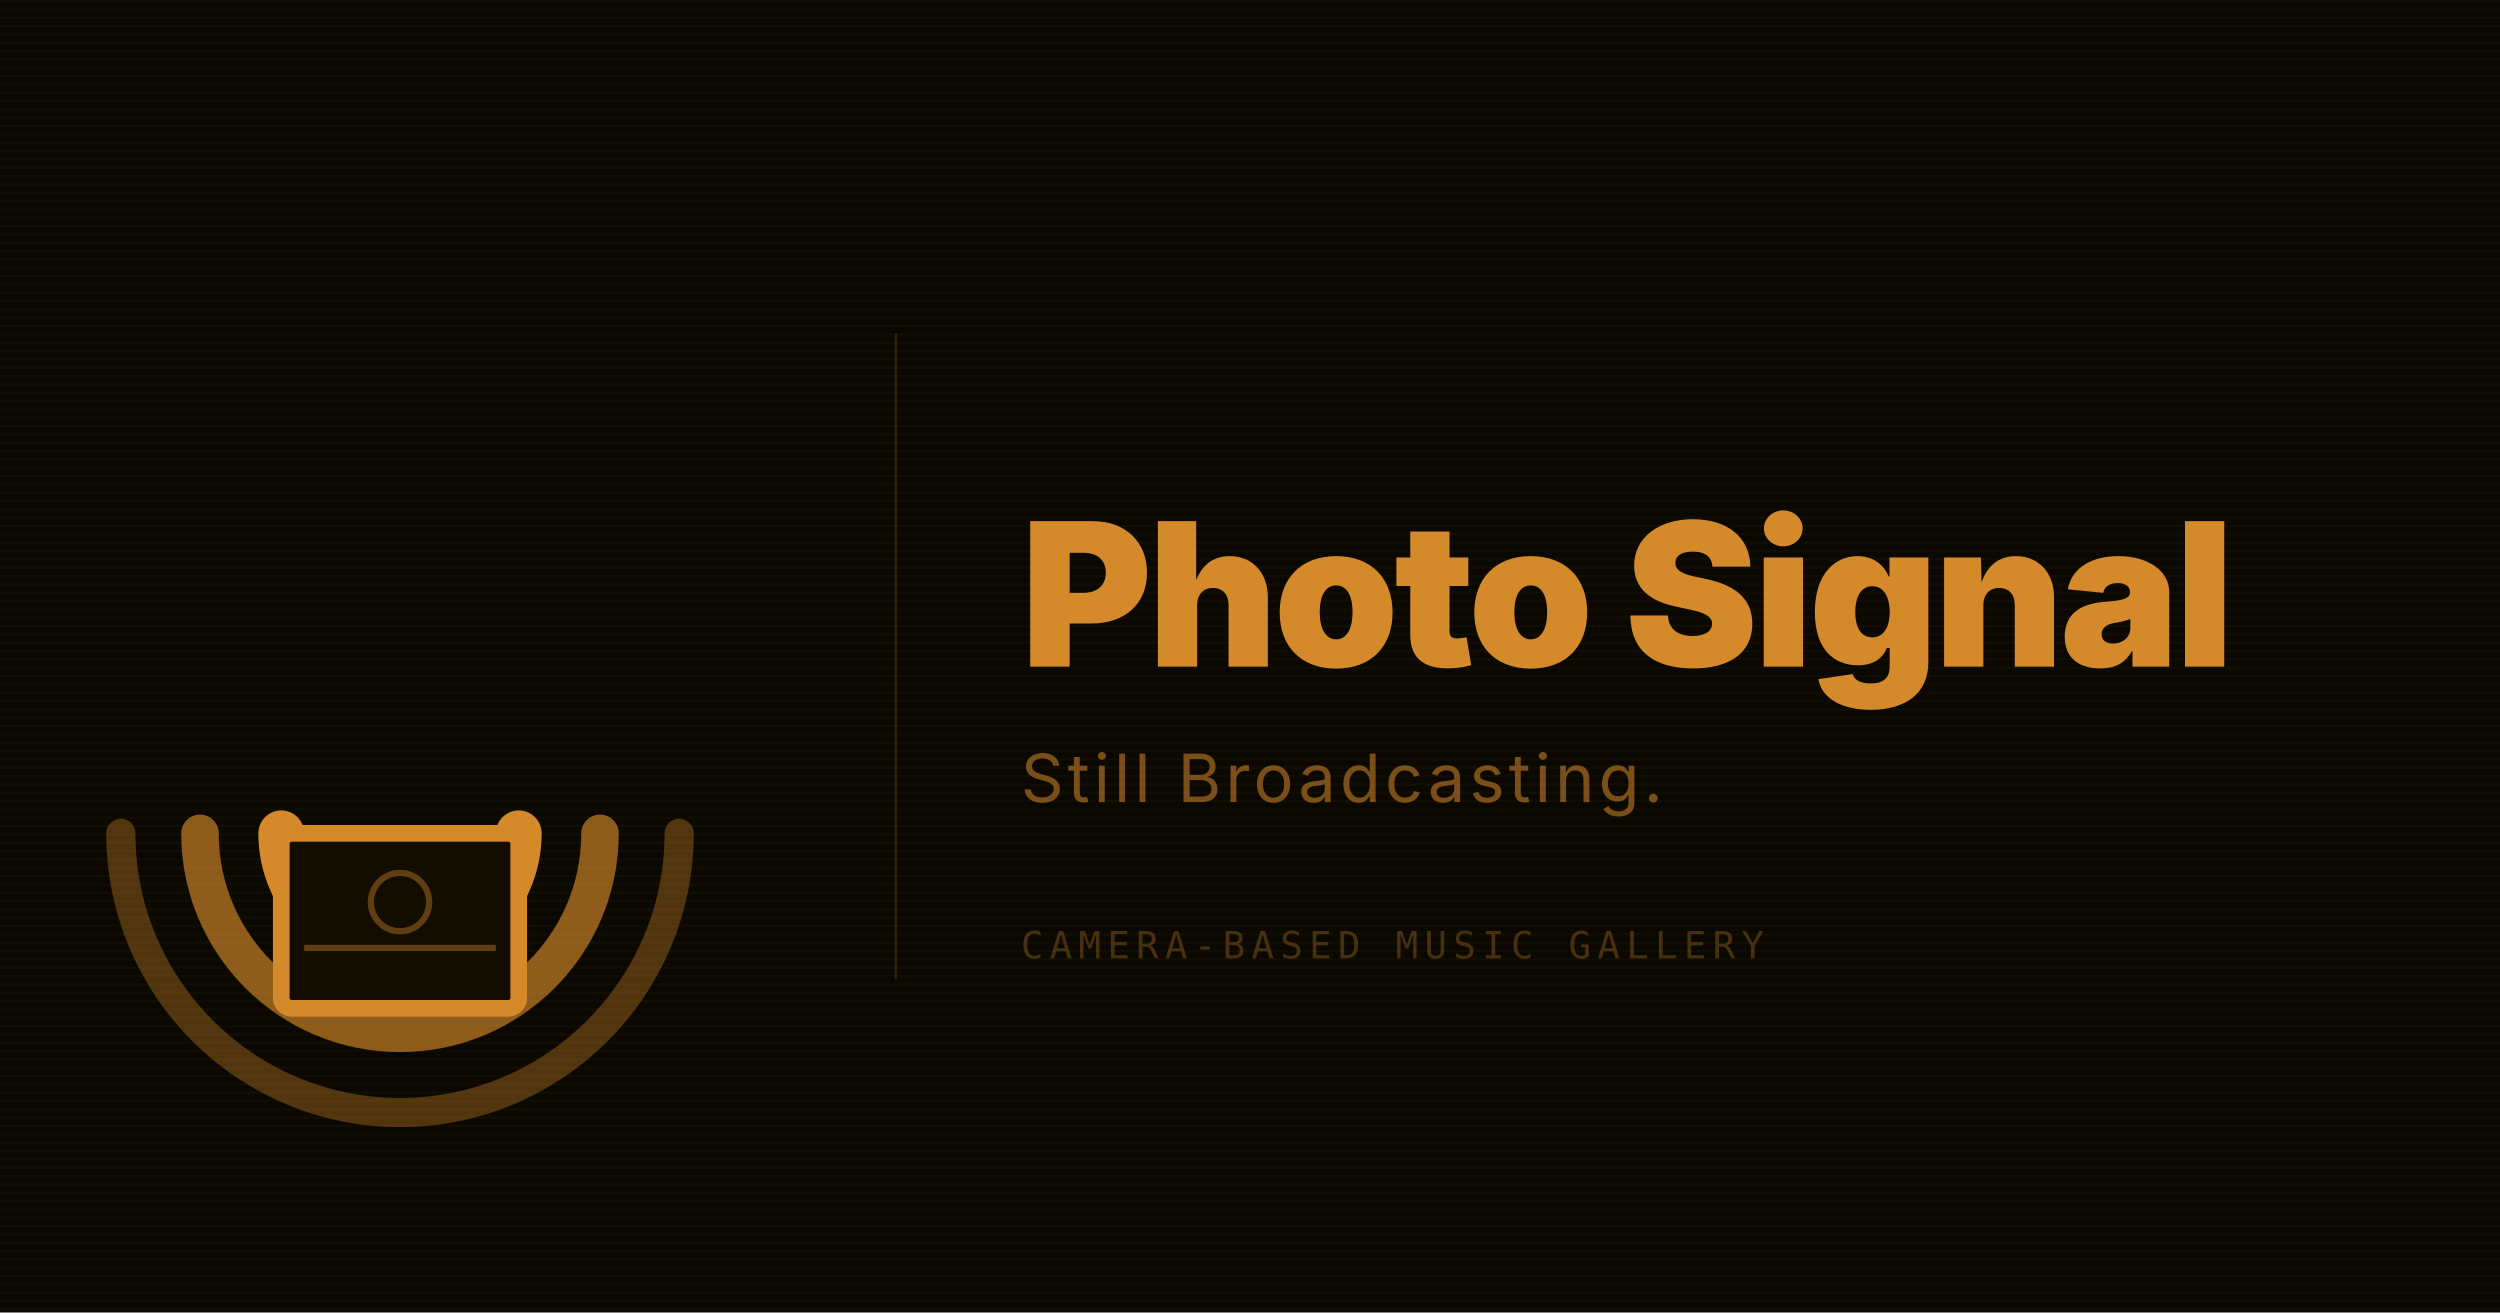
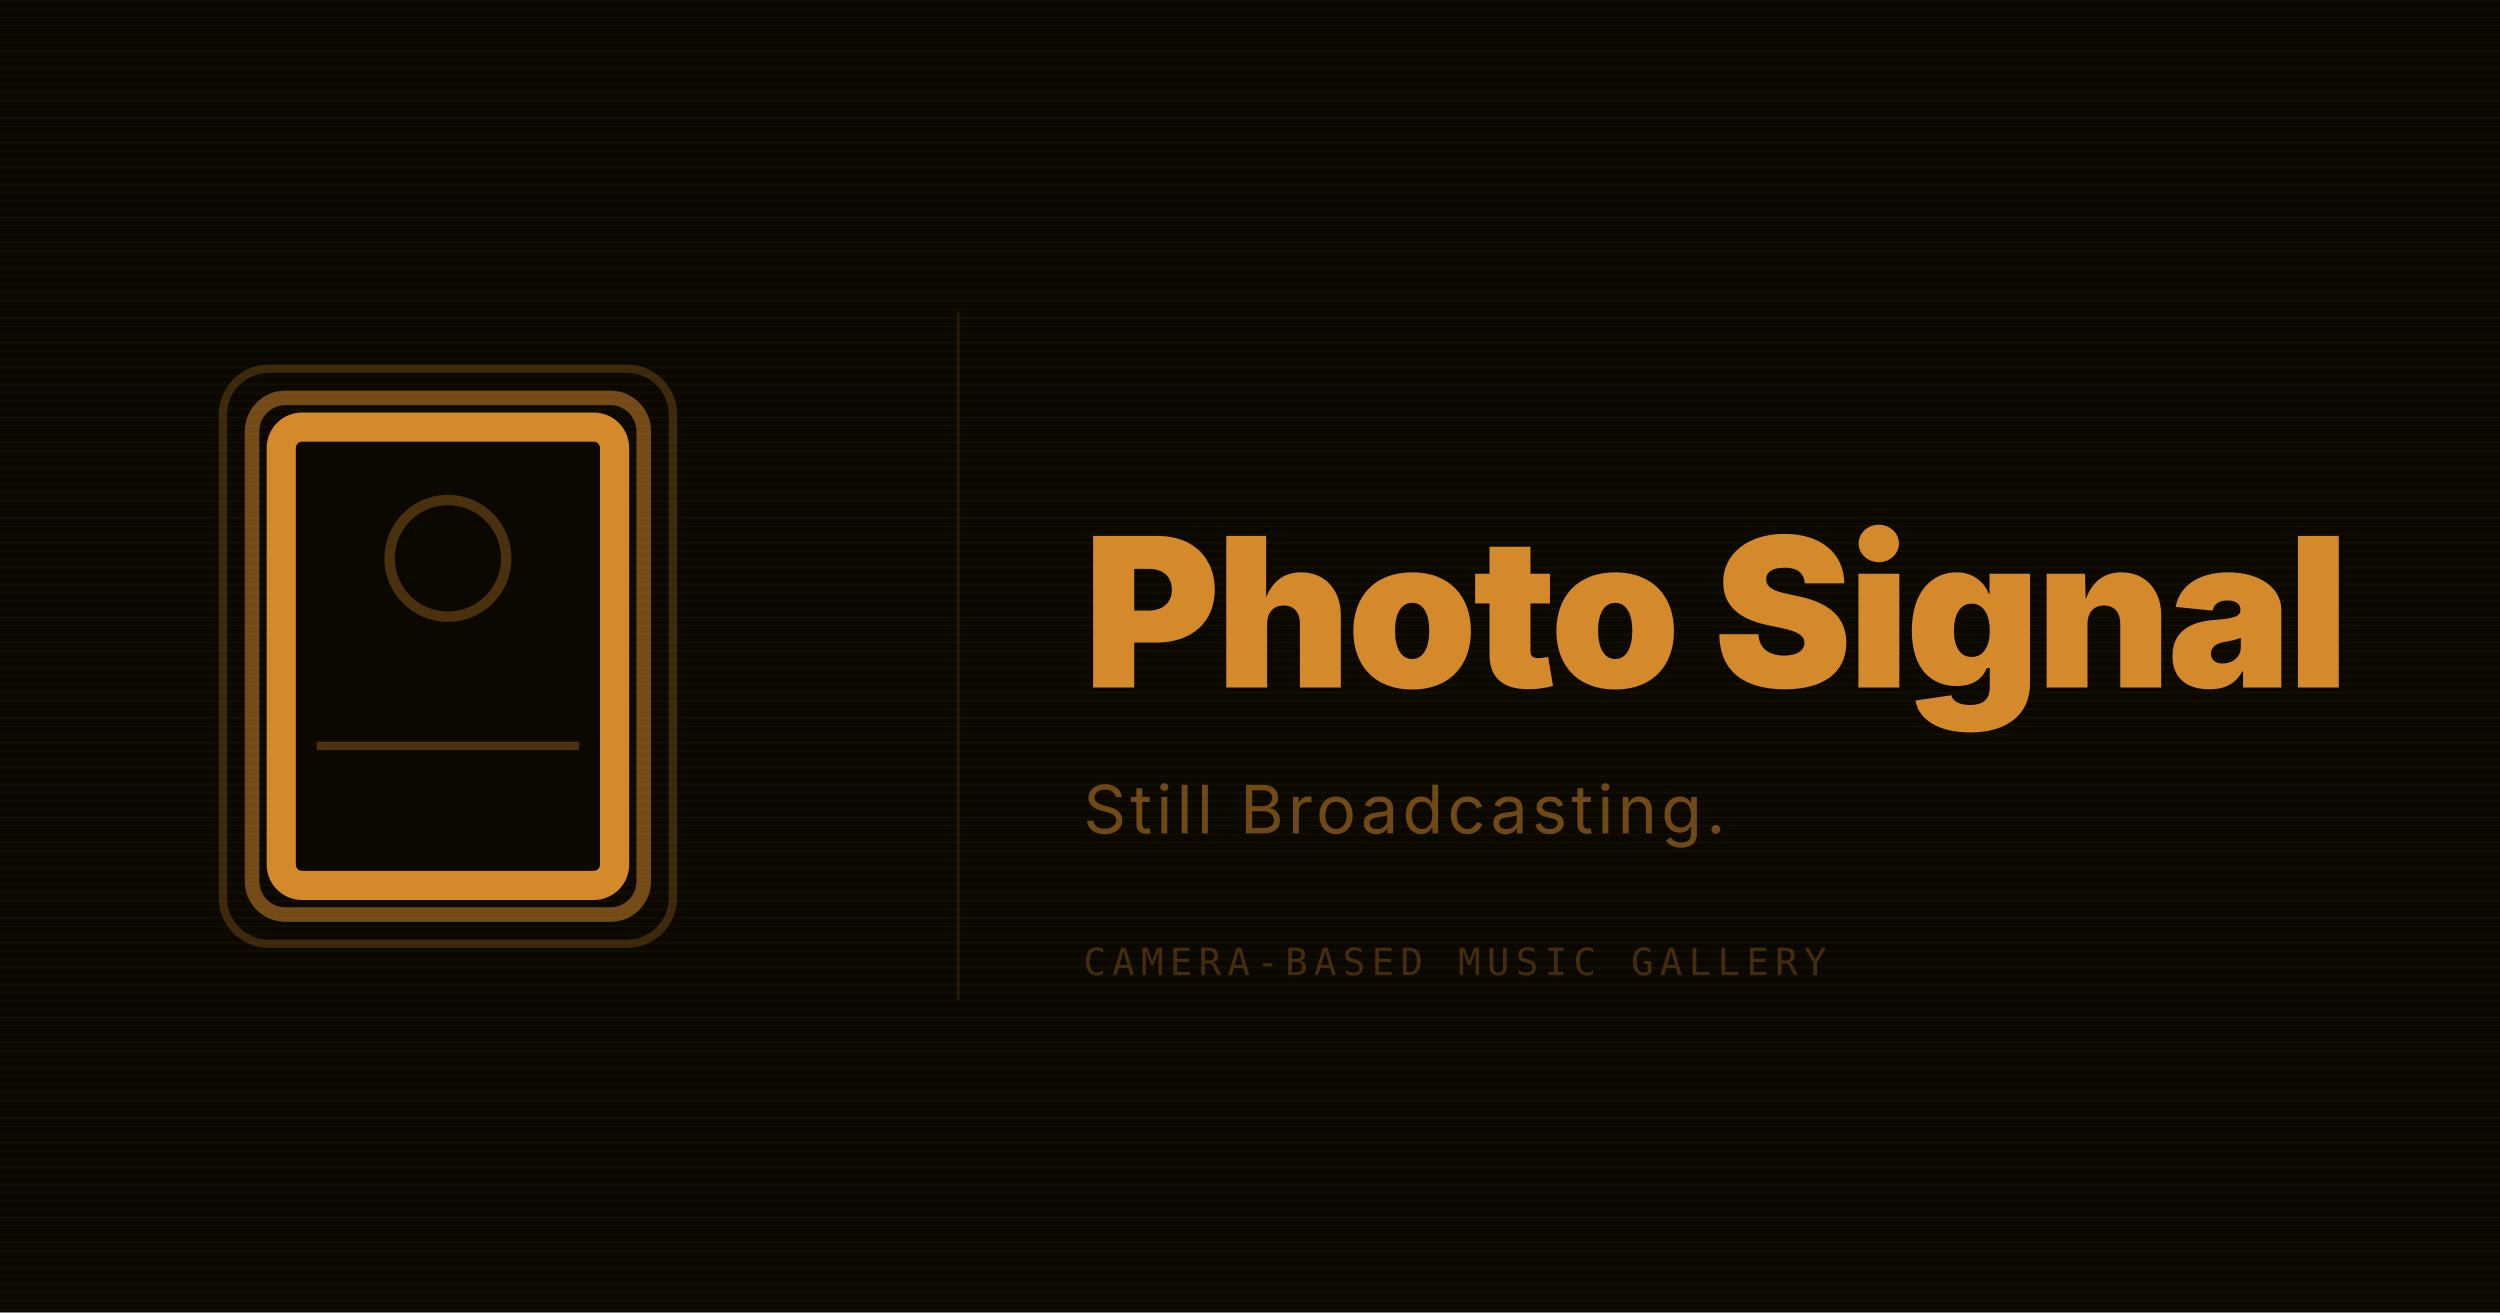
<svg xmlns="http://www.w3.org/2000/svg" viewBox="0 0 1200 630">
  <rect width="1200" height="630" fill="#0a0800" />
  <defs>
    <pattern id="scanlines" x="0" y="0" width="1200" height="4" patternUnits="userSpaceOnUse">
      <rect width="1200" height="1" y="0" fill="#d4892a" opacity="0.04" />
    </pattern>
  </defs>
  <rect width="1200" height="630" fill="url(#scanlines)" />
-   <g transform="translate(192, 160)">
-     <path d="M -134 240 A 134 134 0 0 0 134 240" fill="none" stroke="#d4892a" stroke-width="14" stroke-linecap="round" opacity="0.35" />
-     <path d="M -96 240 A 96 96 0 0 0 96 240" fill="none" stroke="#d4892a" stroke-width="18" stroke-linecap="round" opacity="0.65" />
-     <path d="M -57 240 A 57 57 0 0 0 57 240" fill="none" stroke="#d4892a" stroke-width="22" stroke-linecap="round" />
-     <rect x="-57" y="240" width="114" height="84" rx="5" fill="#130c00" stroke="#d4892a" stroke-width="8" />
-     <line x1="-46" y1="295" x2="46" y2="295" stroke="#d4892a" stroke-width="3" opacity="0.4" />
-     <circle cx="0" cy="273" r="14" fill="none" stroke="#d4892a" stroke-width="3" opacity="0.4" />
-   </g>
-   <line x1="430" y1="160" x2="430" y2="470" stroke="#d4892a" stroke-width="1" opacity="0.2" />
-   <text x="490" y="320" font-family="-apple-system, BlinkMacSystemFont, 'Segoe UI', sans-serif" font-size="96" font-weight="900" fill="#d4892a" letter-spacing="-2">
+   <rect x="107" y="177" width="216" height="276" rx="22" fill="none" stroke="#d4892a" stroke-width="4" opacity="0.25" />
+   <rect x="121" y="191" width="188" height="248" rx="16" fill="none" stroke="#d4892a" stroke-width="7" opacity="0.52" />
+   <rect x="135" y="205" width="160" height="220" rx="10" fill="#0a0800" stroke="#d4892a" stroke-width="14" />
+   <circle cx="215" cy="268" r="28" fill="none" stroke="#d4892a" stroke-width="5" opacity="0.32" />
+   <line x1="152" y1="358" x2="278" y2="358" stroke="#d4892a" stroke-width="4" opacity="0.32" />
+   <line x1="460" y1="150" x2="460" y2="480" stroke="#d4892a" stroke-width="1" opacity="0.18" />
+   <text x="520" y="330" font-family="-apple-system, BlinkMacSystemFont, 'Segoe UI', sans-serif" font-size="100" font-weight="900" fill="#d4892a" letter-spacing="-2">
    Photo Signal
  </text>
-   <text x="490" y="385" font-family="-apple-system, BlinkMacSystemFont, 'Segoe UI', sans-serif" font-size="32" font-weight="400" fill="#d4892a" opacity="0.55" letter-spacing="2">
+   <text x="520" y="400" font-family="-apple-system, BlinkMacSystemFont, 'Segoe UI', sans-serif" font-size="32" font-weight="400" fill="#d4892a" opacity="0.5" letter-spacing="2">
    Still Broadcasting.
  </text>
-   <text x="490" y="460" font-family="ui-monospace, 'SF Mono', 'Menlo', monospace" font-size="18" fill="#d4892a" opacity="0.3" letter-spacing="3">
+   <text x="520" y="468" font-family="ui-monospace, 'SF Mono', 'Menlo', monospace" font-size="18" fill="#d4892a" opacity="0.28" letter-spacing="3">
    CAMERA-BASED MUSIC GALLERY
  </text>
</svg>
